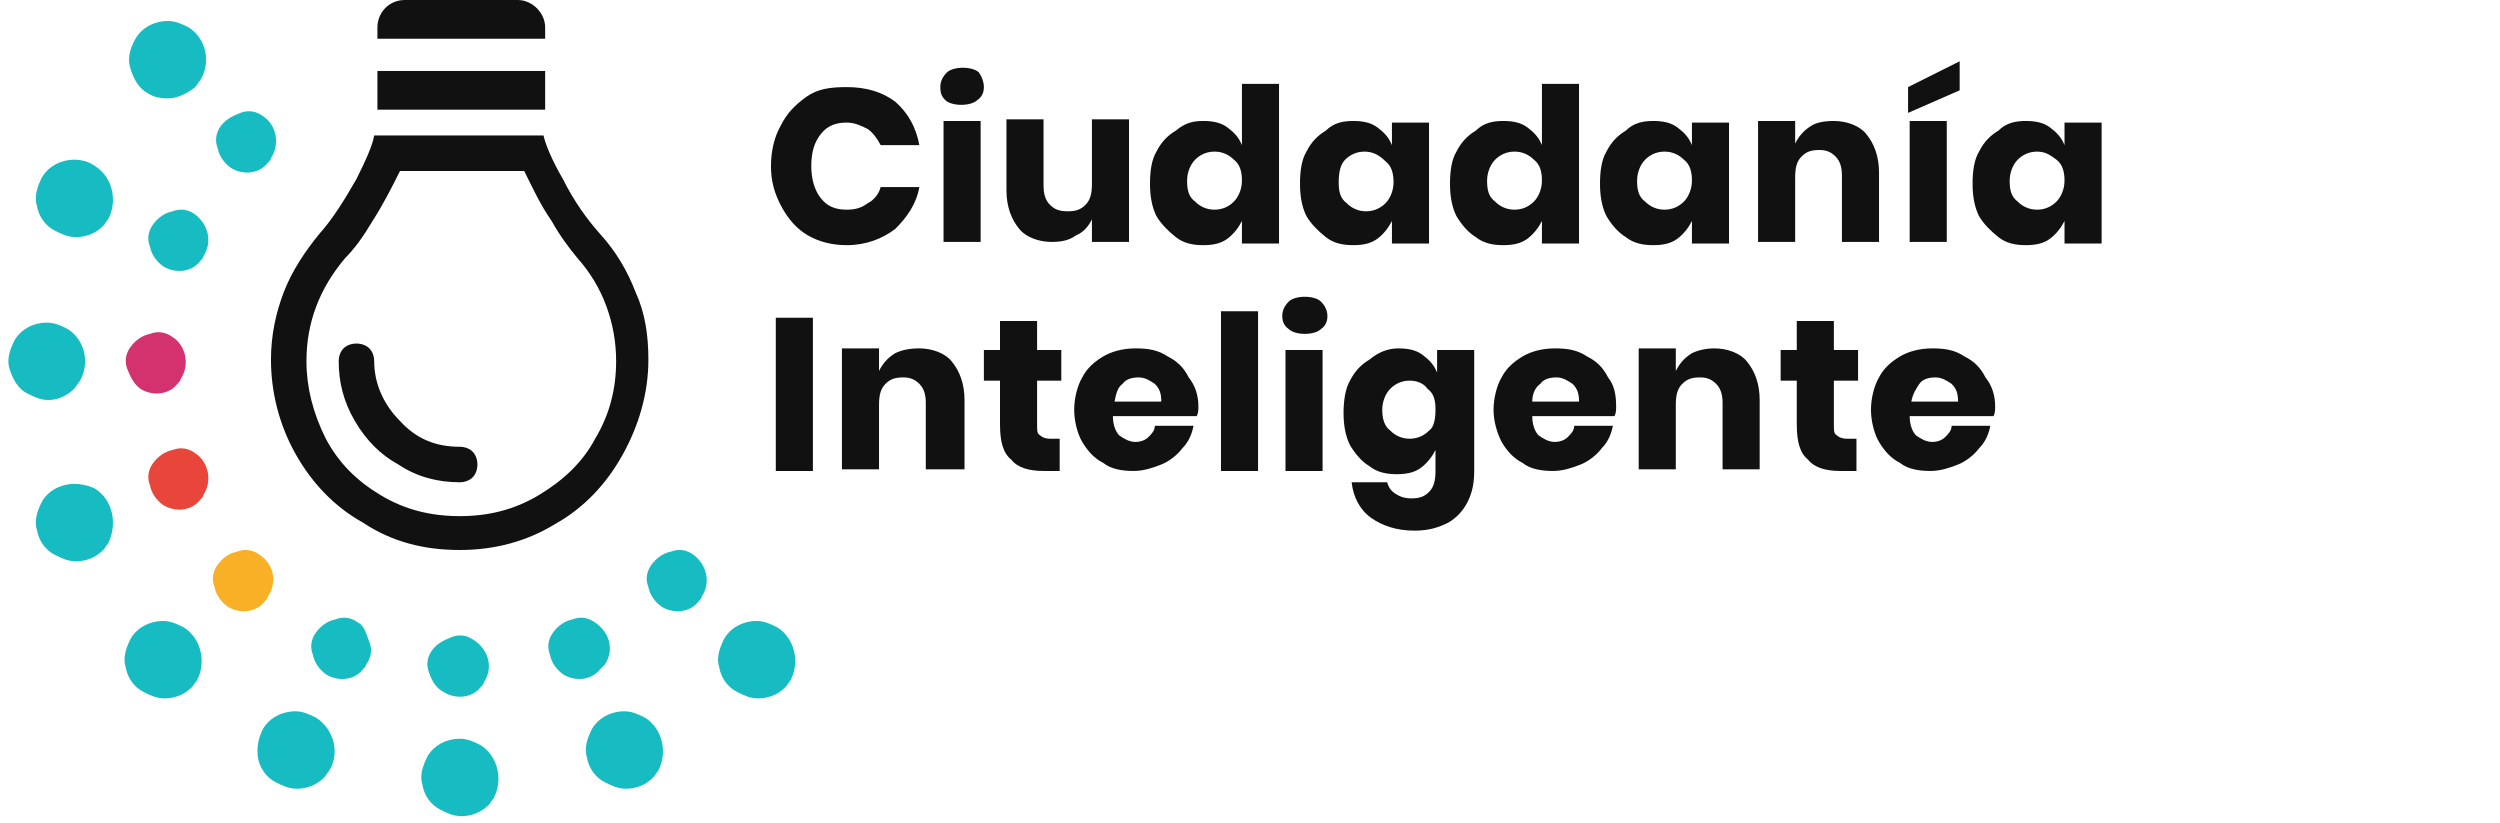
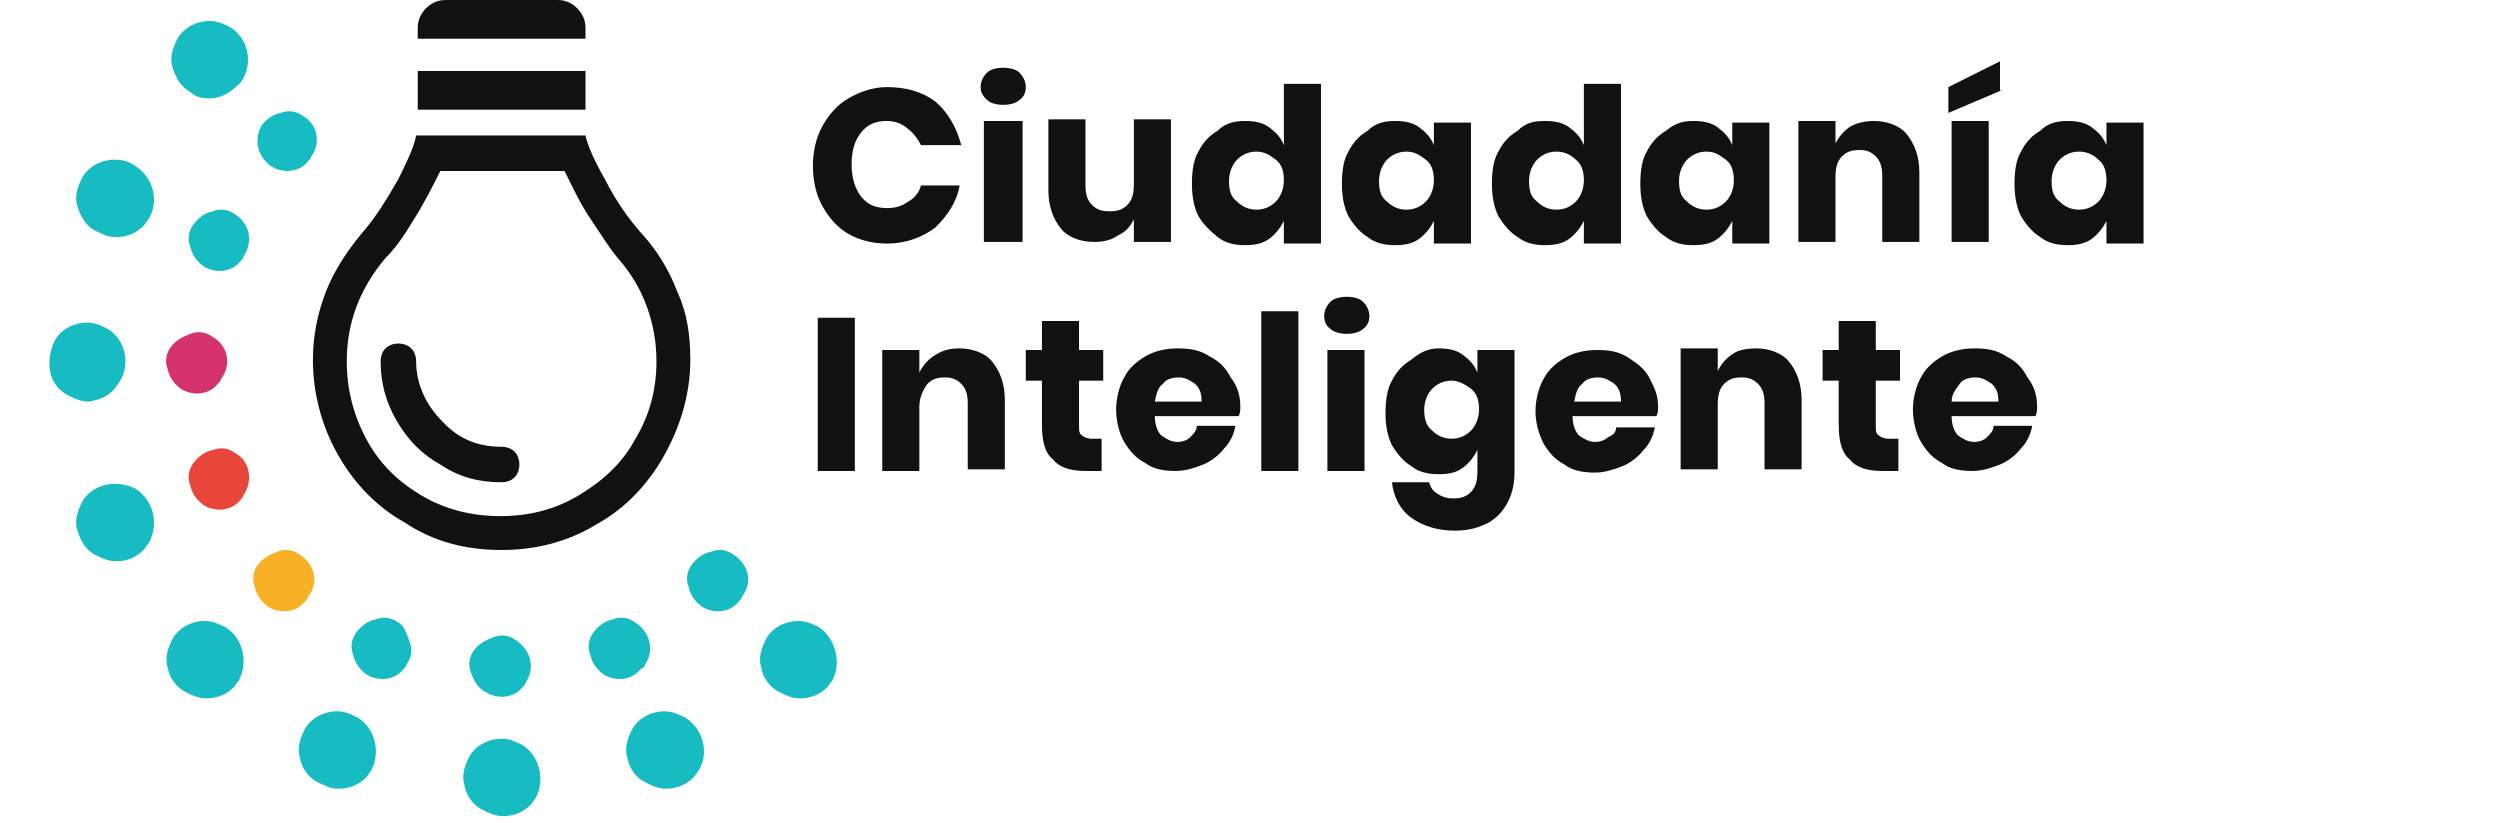
<svg xmlns="http://www.w3.org/2000/svg" version="1.1" id="Capa_1" x="0px" y="0px" viewBox="0 0 155 51" style="enable-background:new 0 0 155 51;" xml:space="preserve">
  <style type="text/css">
	.st0{fill:#111111;}
	.st1{fill:#17BBC2;}
	.st2{fill:#D3326F;}
	.st3{fill:#E8453B;}
	.st4{fill:#F8B126;}
</style>
  <g id="logo-fci">
    <g id="logo-ci" transform="translate(52, 35)">
-       <path id="Ciudadanía-Inteligen" class="st0" d="M0.5-29.6c1.2,0,2.2,0.3,3,0.9C4.3-28,4.8-27.1,5-26H2.6c-0.2-0.4-0.5-0.8-0.8-1    c-0.4-0.2-0.8-0.4-1.3-0.4c-0.7,0-1.2,0.2-1.6,0.7s-0.6,1.1-0.6,2c0,0.8,0.2,1.5,0.6,2s0.9,0.7,1.6,0.7c0.5,0,0.9-0.1,1.3-0.4    c0.4-0.2,0.7-0.6,0.8-1H5c-0.2,1.1-0.8,1.9-1.5,2.6c-0.8,0.6-1.8,1-3,1c-0.9,0-1.7-0.2-2.4-0.6c-0.7-0.4-1.2-1-1.6-1.7    C-4-23-4.2-23.8-4.2-24.7c0-0.9,0.2-1.8,0.6-2.5C-3.2-28-2.7-28.5-2-29S-0.5-29.6,0.5-29.6z M6.3-29.6c0-0.3,0.1-0.6,0.4-0.9    c0.2-0.2,0.6-0.3,1-0.3c0.4,0,0.8,0.1,1,0.3C8.9-30.2,9-29.9,9-29.6c0,0.3-0.1,0.6-0.4,0.8c-0.2,0.2-0.6,0.3-1,0.3    c-0.4,0-0.8-0.1-1-0.3C6.4-29,6.3-29.2,6.3-29.6z M8.8-27.5v7.5H6.5v-7.5H8.8z M18-27.5v7.5h-2.3v-1.4c-0.2,0.4-0.5,0.8-1,1    c-0.4,0.3-0.9,0.4-1.5,0.4c-0.8,0-1.6-0.3-2-0.8c-0.5-0.6-0.8-1.4-0.8-2.4v-4.4h2.3v4.1c0,0.5,0.1,0.9,0.4,1.2    c0.3,0.3,0.6,0.4,1.1,0.4c0.5,0,0.8-0.1,1.1-0.4c0.3-0.3,0.4-0.7,0.4-1.3v-4H18z M22.6-27.5c0.6,0,1.1,0.1,1.5,0.4    c0.4,0.3,0.7,0.6,0.9,1.1v-3.8h2.3v9.9H25v-1.4c-0.2,0.4-0.5,0.8-0.9,1.1c-0.4,0.3-0.9,0.4-1.5,0.4c-0.6,0-1.2-0.1-1.7-0.5    s-0.9-0.8-1.2-1.3c-0.3-0.6-0.4-1.3-0.4-2c0-0.8,0.1-1.5,0.4-2c0.3-0.6,0.7-1,1.2-1.3C21.5-27.4,22-27.5,22.6-27.5z M23.3-25.6    c-0.5,0-0.9,0.2-1.2,0.5c-0.3,0.3-0.5,0.8-0.5,1.3c0,0.6,0.1,1,0.5,1.3c0.3,0.3,0.7,0.5,1.2,0.5s0.9-0.2,1.2-0.5    c0.3-0.3,0.5-0.8,0.5-1.3s-0.1-1-0.5-1.3C24.2-25.4,23.8-25.6,23.3-25.6z M31.9-27.5c0.6,0,1.1,0.1,1.5,0.4    c0.4,0.3,0.7,0.6,0.9,1.1v-1.4h2.3v7.5h-2.3v-1.4c-0.2,0.4-0.5,0.8-0.9,1.1c-0.4,0.3-0.9,0.4-1.5,0.4c-0.6,0-1.2-0.1-1.7-0.5    s-0.9-0.8-1.2-1.3c-0.3-0.6-0.4-1.3-0.4-2c0-0.8,0.1-1.5,0.4-2c0.3-0.6,0.7-1,1.2-1.3C30.7-27.4,31.3-27.5,31.9-27.5z M32.6-25.6    c-0.5,0-0.9,0.2-1.2,0.5S31-24.3,31-23.7c0,0.6,0.1,1,0.5,1.3c0.3,0.3,0.7,0.5,1.2,0.5c0.5,0,0.9-0.2,1.2-0.5    c0.3-0.3,0.5-0.8,0.5-1.3s-0.1-1-0.5-1.3C33.5-25.4,33.1-25.6,32.6-25.6z M41.2-27.5c0.6,0,1.1,0.1,1.5,0.4    c0.4,0.3,0.7,0.6,0.9,1.1v-3.8h2.3v9.9h-2.3v-1.4c-0.2,0.4-0.5,0.8-0.9,1.1s-0.9,0.4-1.5,0.4c-0.6,0-1.2-0.1-1.7-0.5    c-0.5-0.3-0.9-0.8-1.2-1.3c-0.3-0.6-0.4-1.3-0.4-2c0-0.8,0.1-1.5,0.4-2c0.3-0.6,0.7-1,1.2-1.3C40-27.4,40.6-27.5,41.2-27.5z     M41.9-25.6c-0.5,0-0.9,0.2-1.2,0.5s-0.5,0.8-0.5,1.3c0,0.6,0.1,1,0.5,1.3c0.3,0.3,0.7,0.5,1.2,0.5c0.5,0,0.9-0.2,1.2-0.5    c0.3-0.3,0.5-0.8,0.5-1.3s-0.1-1-0.5-1.3C42.8-25.4,42.4-25.6,41.9-25.6z M50.5-27.5c0.6,0,1.1,0.1,1.5,0.4    c0.4,0.3,0.7,0.6,0.9,1.1v-1.4h2.3v7.5h-2.3v-1.4c-0.2,0.4-0.5,0.8-0.9,1.1c-0.4,0.3-0.9,0.4-1.5,0.4c-0.6,0-1.2-0.1-1.7-0.5    c-0.5-0.3-0.9-0.8-1.2-1.3c-0.3-0.6-0.4-1.3-0.4-2c0-0.8,0.1-1.5,0.4-2c0.3-0.6,0.7-1,1.2-1.3C49.3-27.4,49.9-27.5,50.5-27.5z     M51.2-25.6c-0.5,0-0.9,0.2-1.2,0.5s-0.5,0.8-0.5,1.3c0,0.6,0.1,1,0.5,1.3c0.3,0.3,0.7,0.5,1.2,0.5s0.9-0.2,1.2-0.5    c0.3-0.3,0.5-0.8,0.5-1.3s-0.1-1-0.5-1.3C52.1-25.4,51.7-25.6,51.2-25.6z M61.7-27.5c0.8,0,1.6,0.3,2,0.8c0.5,0.6,0.8,1.4,0.8,2.4    v4.3h-2.3v-4.1c0-0.5-0.1-0.9-0.4-1.2c-0.3-0.3-0.6-0.4-1-0.4c-0.5,0-0.8,0.1-1.1,0.4c-0.3,0.3-0.4,0.7-0.4,1.3v4h-2.3v-7.5h2.3    v1.4c0.2-0.4,0.5-0.8,1-1.1C60.6-27.4,61.1-27.5,61.7-27.5z M68.7-27.5v7.5h-2.3v-7.5H68.7z M69.5-29.4L66.3-28v-1.6l3.2-1.6    V-29.4z M73.6-27.5c0.6,0,1.1,0.1,1.5,0.4c0.4,0.3,0.7,0.6,0.9,1.1v-1.4h2.3v7.5H76v-1.4c-0.2,0.4-0.5,0.8-0.9,1.1    c-0.4,0.3-0.9,0.4-1.5,0.4c-0.6,0-1.2-0.1-1.7-0.5s-0.9-0.8-1.2-1.3c-0.3-0.6-0.4-1.3-0.4-2c0-0.8,0.1-1.5,0.4-2    c0.3-0.6,0.7-1,1.2-1.3C72.4-27.4,73-27.5,73.6-27.5z M74.3-25.6c-0.5,0-0.9,0.2-1.2,0.5c-0.3,0.3-0.5,0.8-0.5,1.3    c0,0.6,0.1,1,0.5,1.3c0.3,0.3,0.7,0.5,1.2,0.5s0.9-0.2,1.2-0.5s0.5-0.8,0.5-1.3s-0.1-1-0.5-1.3S74.8-25.6,74.3-25.6z M-1.6-15.3    v9.5h-2.3v-9.5C-3.9-15.3-1.6-15.3-1.6-15.3z M5-13.4c0.8,0,1.6,0.3,2,0.8c0.5,0.6,0.8,1.4,0.8,2.4v4.3H5.4v-4.1    c0-0.5-0.1-0.9-0.4-1.2c-0.3-0.3-0.6-0.4-1-0.4c-0.5,0-0.8,0.1-1.1,0.4c-0.3,0.3-0.4,0.7-0.4,1.3v4H0.2v-7.5h2.3v1.4    c0.2-0.4,0.5-0.8,1-1.1C3.9-13.3,4.4-13.4,5-13.4z M13.7-7.8v2h-1c-0.9,0-1.6-0.2-2-0.7c-0.5-0.4-0.7-1.1-0.7-2.2v-2.7h-1v-1.9h1    v-1.8h2.3v1.8h1.5v1.9h-1.5v2.8c0,0.3,0,0.5,0.2,0.6c0.1,0.1,0.3,0.2,0.6,0.2L13.7-7.8L13.7-7.8z M22.3-9.8c0,0.2,0,0.4-0.1,0.6    H17c0,0.6,0.2,1,0.4,1.2c0.3,0.2,0.6,0.4,1,0.4c0.3,0,0.6-0.1,0.8-0.3c0.2-0.2,0.4-0.4,0.4-0.7h2.4c-0.1,0.5-0.3,1-0.7,1.4    c-0.3,0.4-0.8,0.8-1.3,1c-0.5,0.2-1.1,0.4-1.7,0.4c-0.7,0-1.4-0.1-1.9-0.5c-0.6-0.3-1-0.8-1.3-1.3s-0.5-1.3-0.5-2s0.2-1.5,0.5-2    c0.3-0.6,0.8-1,1.3-1.3s1.2-0.5,2-0.5c0.8,0,1.4,0.1,2,0.5c0.6,0.3,1,0.7,1.3,1.3C22.1-11.1,22.3-10.5,22.3-9.8z M20-10.1    c0-0.5-0.1-0.8-0.4-1.1c-0.3-0.2-0.6-0.4-1-0.4c-0.4,0-0.8,0.1-1,0.4c-0.3,0.2-0.4,0.6-0.5,1.1L20-10.1L20-10.1z M26-15.7v9.9    h-2.3v-9.9H26z M27.5-15.4c0-0.3,0.1-0.6,0.4-0.9c0.2-0.2,0.6-0.3,1-0.3c0.4,0,0.8,0.1,1,0.3c0.2,0.2,0.4,0.5,0.4,0.9    c0,0.3-0.1,0.6-0.4,0.8c-0.2,0.2-0.6,0.3-1,0.3c-0.4,0-0.8-0.1-1-0.3C27.6-14.8,27.5-15.1,27.5-15.4z M30-13.3v7.5h-2.3v-7.5H30z     M34.7-13.4c0.6,0,1.1,0.1,1.5,0.4c0.4,0.3,0.7,0.6,0.9,1.1v-1.4h2.3v7.5c0,0.7-0.1,1.3-0.4,1.9c-0.3,0.6-0.7,1-1.2,1.3    c-0.6,0.3-1.2,0.5-2.1,0.5c-1.1,0-2-0.3-2.7-0.8c-0.7-0.5-1.1-1.3-1.2-2.2H34c0.1,0.3,0.2,0.5,0.5,0.7c0.3,0.2,0.6,0.3,1,0.3    c0.5,0,0.8-0.1,1.1-0.4C36.9-4.8,37-5.2,37-5.8v-1.3c-0.2,0.4-0.5,0.8-0.9,1.1c-0.4,0.3-0.9,0.4-1.5,0.4c-0.6,0-1.2-0.1-1.7-0.5    c-0.5-0.3-0.9-0.8-1.2-1.3c-0.3-0.6-0.4-1.3-0.4-2s0.1-1.5,0.4-2c0.3-0.6,0.7-1,1.2-1.3C33.5-13.2,34.1-13.4,34.7-13.4z     M35.4-11.4c-0.5,0-0.9,0.2-1.2,0.5c-0.3,0.3-0.5,0.8-0.5,1.3s0.1,1,0.5,1.3c0.3,0.3,0.7,0.5,1.2,0.5c0.5,0,0.9-0.2,1.2-0.5    C36.9-8.5,37-9,37-9.6s-0.1-1-0.5-1.3C36.3-11.2,35.9-11.4,35.4-11.4z M48.2-9.8c0,0.2,0,0.4-0.1,0.6H43c0,0.6,0.2,1,0.4,1.2    c0.3,0.2,0.6,0.4,1,0.4c0.3,0,0.6-0.1,0.8-0.3c0.2-0.2,0.4-0.4,0.4-0.7h2.4c-0.1,0.5-0.3,1-0.7,1.4c-0.3,0.4-0.8,0.8-1.3,1    c-0.5,0.2-1.1,0.4-1.7,0.4c-0.7,0-1.4-0.1-1.9-0.5c-0.6-0.3-1-0.8-1.3-1.3c-0.3-0.6-0.5-1.3-0.5-2s0.2-1.5,0.5-2    c0.3-0.6,0.8-1,1.3-1.3s1.2-0.5,2-0.5c0.8,0,1.4,0.1,2,0.5c0.6,0.3,1,0.7,1.3,1.3C48.1-11.1,48.2-10.5,48.2-9.8z M45.9-10.1    c0-0.5-0.1-0.8-0.4-1.1c-0.3-0.2-0.6-0.4-1-0.4s-0.8,0.1-1,0.4C43.2-11,43-10.6,43-10.1L45.9-10.1L45.9-10.1z M54.3-13.4    c0.8,0,1.6,0.3,2,0.8c0.5,0.6,0.8,1.4,0.8,2.4v4.3h-2.3v-4.1c0-0.5-0.1-0.9-0.4-1.2c-0.3-0.3-0.6-0.4-1-0.4    c-0.5,0-0.8,0.1-1.1,0.4c-0.3,0.3-0.4,0.7-0.4,1.3v4h-2.3v-7.5h2.3v1.4c0.2-0.4,0.5-0.8,1-1.1C53.3-13.3,53.8-13.4,54.3-13.4z     M63.1-7.8v2h-1c-0.9,0-1.6-0.2-2-0.7c-0.5-0.4-0.7-1.1-0.7-2.2v-2.7h-1v-1.9h1v-1.8h2.3v1.8h1.5v1.9h-1.5v2.8    c0,0.3,0,0.5,0.2,0.6c0.1,0.1,0.3,0.2,0.6,0.2L63.1-7.8L63.1-7.8z M71.7-9.8c0,0.2,0,0.4-0.1,0.6h-5.2c0,0.6,0.2,1,0.4,1.2    c0.3,0.2,0.6,0.4,1,0.4c0.3,0,0.6-0.1,0.8-0.3s0.4-0.4,0.4-0.7h2.4c-0.1,0.5-0.3,1-0.7,1.4c-0.3,0.4-0.8,0.8-1.3,1    c-0.5,0.2-1.1,0.4-1.7,0.4c-0.7,0-1.4-0.1-1.9-0.5c-0.6-0.3-1-0.8-1.3-1.3s-0.5-1.3-0.5-2s0.2-1.5,0.5-2c0.3-0.6,0.8-1,1.3-1.3    s1.2-0.5,2-0.5c0.8,0,1.4,0.1,2,0.5c0.6,0.3,1,0.7,1.3,1.3C71.5-11.1,71.7-10.5,71.7-9.8z M69.4-10.1c0-0.5-0.1-0.8-0.4-1.1    c-0.3-0.2-0.6-0.4-1-0.4c-0.4,0-0.8,0.1-1,0.4s-0.4,0.6-0.5,1.1L69.4-10.1L69.4-10.1z" />
+       <path id="Ciudadanía-Inteligen" class="st0" d="M3-29.6c1.2,0,2.2,0.3,3,0.9C6.8-28,7.3-27.1,7.6-26H5.1c-0.2-0.4-0.5-0.8-0.8-1    C4-27.3,3.5-27.5,3-27.5c-0.7,0-1.2,0.2-1.6,0.7s-0.6,1.1-0.6,2c0,0.8,0.2,1.5,0.6,2s0.9,0.7,1.6,0.7c0.5,0,0.9-0.1,1.3-0.4    c0.4-0.2,0.7-0.6,0.8-1h2.4c-0.2,1.1-0.8,1.9-1.5,2.6c-0.8,0.6-1.8,1-3,1c-0.9,0-1.7-0.2-2.4-0.6c-0.7-0.4-1.2-1-1.6-1.7    c-0.4-0.7-0.6-1.6-0.6-2.5c0-0.9,0.2-1.8,0.6-2.5c0.4-0.7,0.9-1.3,1.6-1.7S2.1-29.6,3-29.6z M8.8-29.6c0-0.3,0.1-0.6,0.4-0.9    c0.2-0.2,0.6-0.3,1-0.3s0.8,0.1,1,0.3c0.2,0.2,0.4,0.5,0.4,0.9c0,0.3-0.1,0.6-0.4,0.8c-0.2,0.2-0.6,0.3-1,0.3s-0.8-0.1-1-0.3    C9-29,8.8-29.2,8.8-29.6z M11.4-27.5v7.5H9v-7.5H11.4z M20.6-27.5v7.5h-2.3v-1.4c-0.2,0.4-0.5,0.8-1,1c-0.4,0.3-0.9,0.4-1.5,0.4    c-0.8,0-1.6-0.3-2-0.8c-0.5-0.6-0.8-1.4-0.8-2.4v-4.4h2.3v4.1c0,0.5,0.1,0.9,0.4,1.2c0.3,0.3,0.6,0.4,1.1,0.4    c0.5,0,0.8-0.1,1.1-0.4c0.3-0.3,0.4-0.7,0.4-1.3v-4H20.6z M25.2-27.5c0.6,0,1.1,0.1,1.5,0.4c0.4,0.3,0.7,0.6,0.9,1.1v-3.8h2.3v9.9    h-2.3v-1.4c-0.2,0.4-0.5,0.8-0.9,1.1c-0.4,0.3-0.9,0.4-1.5,0.4c-0.6,0-1.2-0.1-1.7-0.5s-0.9-0.8-1.2-1.3c-0.3-0.6-0.4-1.3-0.4-2    c0-0.8,0.1-1.5,0.4-2c0.3-0.6,0.7-1,1.2-1.3C24-27.4,24.6-27.5,25.2-27.5z M25.9-25.6c-0.5,0-0.9,0.2-1.2,0.5    c-0.3,0.3-0.5,0.8-0.5,1.3c0,0.6,0.1,1,0.5,1.3c0.3,0.3,0.7,0.5,1.2,0.5s0.9-0.2,1.2-0.5s0.5-0.8,0.5-1.3s-0.1-1-0.5-1.3    S26.4-25.6,25.9-25.6z M34.5-27.5c0.6,0,1.1,0.1,1.5,0.4c0.4,0.3,0.7,0.6,0.9,1.1v-1.4h2.3v7.5h-2.3v-1.4    c-0.2,0.4-0.5,0.8-0.9,1.1c-0.4,0.3-0.9,0.4-1.5,0.4c-0.6,0-1.2-0.1-1.7-0.5c-0.5-0.3-0.9-0.8-1.2-1.3c-0.3-0.6-0.4-1.3-0.4-2    c0-0.8,0.1-1.5,0.4-2c0.3-0.6,0.7-1,1.2-1.3C33.3-27.4,33.9-27.5,34.5-27.5z M35.2-25.6c-0.5,0-0.9,0.2-1.2,0.5    c-0.3,0.3-0.5,0.8-0.5,1.3c0,0.6,0.1,1,0.5,1.3c0.3,0.3,0.7,0.5,1.2,0.5c0.5,0,0.9-0.2,1.2-0.5c0.3-0.3,0.5-0.8,0.5-1.3    s-0.1-1-0.5-1.3S35.7-25.6,35.2-25.6z M43.8-27.5c0.6,0,1.1,0.1,1.5,0.4c0.4,0.3,0.7,0.6,0.9,1.1v-3.8h2.3v9.9h-2.3v-1.4    c-0.2,0.4-0.5,0.8-0.9,1.1s-0.9,0.4-1.5,0.4c-0.6,0-1.2-0.1-1.7-0.5c-0.5-0.3-0.9-0.8-1.2-1.3c-0.3-0.6-0.4-1.3-0.4-2    c0-0.8,0.1-1.5,0.4-2c0.3-0.6,0.7-1,1.2-1.3C42.6-27.4,43.1-27.5,43.8-27.5z M44.5-25.6c-0.5,0-0.9,0.2-1.2,0.5    c-0.3,0.3-0.5,0.8-0.5,1.3c0,0.6,0.1,1,0.5,1.3c0.3,0.3,0.7,0.5,1.2,0.5c0.5,0,0.9-0.2,1.2-0.5c0.3-0.3,0.5-0.8,0.5-1.3    s-0.1-1-0.5-1.3C45.4-25.4,45-25.6,44.5-25.6z M53-27.5c0.6,0,1.1,0.1,1.5,0.4c0.4,0.3,0.7,0.6,0.9,1.1v-1.4h2.3v7.5h-2.3v-1.4    c-0.2,0.4-0.5,0.8-0.9,1.1c-0.4,0.3-0.9,0.4-1.5,0.4c-0.6,0-1.2-0.1-1.7-0.5c-0.5-0.3-0.9-0.8-1.2-1.3c-0.3-0.6-0.4-1.3-0.4-2    c0-0.8,0.1-1.5,0.4-2c0.3-0.6,0.7-1,1.2-1.3C51.9-27.4,52.4-27.5,53-27.5z M53.8-25.6c-0.5,0-0.9,0.2-1.2,0.5s-0.5,0.8-0.5,1.3    c0,0.6,0.1,1,0.5,1.3c0.3,0.3,0.7,0.5,1.2,0.5c0.5,0,0.9-0.2,1.2-0.5c0.3-0.3,0.5-0.8,0.5-1.3s-0.1-1-0.5-1.3    C54.6-25.4,54.3-25.6,53.8-25.6z M64.2-27.5c0.8,0,1.6,0.3,2,0.8c0.5,0.6,0.8,1.4,0.8,2.4v4.3h-2.3v-4.1c0-0.5-0.1-0.9-0.4-1.2    c-0.3-0.3-0.6-0.4-1-0.4c-0.5,0-0.8,0.1-1.1,0.4c-0.3,0.3-0.4,0.7-0.4,1.3v4h-2.3v-7.5h2.3v1.4c0.2-0.4,0.5-0.8,1-1.1    C63.2-27.4,63.7-27.5,64.2-27.5z M71.3-27.5v7.5H69v-7.5H71.3z M72.1-29.4L68.8-28v-1.6l3.2-1.6V-29.4z M76.2-27.5    c0.6,0,1.1,0.1,1.5,0.4c0.4,0.3,0.7,0.6,0.9,1.1v-1.4h2.3v7.5h-2.3v-1.4c-0.2,0.4-0.5,0.8-0.9,1.1c-0.4,0.3-0.9,0.4-1.5,0.4    c-0.6,0-1.2-0.1-1.7-0.5c-0.5-0.3-0.9-0.8-1.2-1.3c-0.3-0.6-0.4-1.3-0.4-2c0-0.8,0.1-1.5,0.4-2c0.3-0.6,0.7-1,1.2-1.3    C75-27.4,75.6-27.5,76.2-27.5z M76.9-25.6c-0.5,0-0.9,0.2-1.2,0.5c-0.3,0.3-0.5,0.8-0.5,1.3c0,0.6,0.1,1,0.5,1.3    c0.3,0.3,0.7,0.5,1.2,0.5s0.9-0.2,1.2-0.5c0.3-0.3,0.5-0.8,0.5-1.3s-0.1-1-0.5-1.3C77.8-25.4,77.4-25.6,76.9-25.6z M1-15.3v9.5    h-2.3v-9.5C-1.3-15.3,1-15.3,1-15.3z M7.5-13.4c0.8,0,1.6,0.3,2,0.8c0.5,0.6,0.8,1.4,0.8,2.4v4.3H8v-4.1c0-0.5-0.1-0.9-0.4-1.2    c-0.3-0.3-0.6-0.4-1-0.4c-0.5,0-0.8,0.1-1.1,0.4C5.2-10.8,5-10.3,5-9.8v4H2.7v-7.5H5v1.4c0.2-0.4,0.5-0.8,1-1.1    C6.5-13.3,6.9-13.4,7.5-13.4z M16.3-7.8v2h-1c-0.9,0-1.6-0.2-2-0.7c-0.5-0.4-0.7-1.1-0.7-2.2v-2.7h-1v-1.9h1v-1.8h2.3v1.8h1.5v1.9    h-1.5v2.8c0,0.3,0,0.5,0.2,0.6c0.1,0.1,0.3,0.2,0.6,0.2L16.3-7.8L16.3-7.8z M24.9-9.8c0,0.2,0,0.4-0.1,0.6h-5.2    c0,0.6,0.2,1,0.4,1.2c0.3,0.2,0.6,0.4,1,0.4c0.3,0,0.6-0.1,0.8-0.3c0.2-0.2,0.4-0.4,0.4-0.7h2.4c-0.1,0.5-0.3,1-0.7,1.4    c-0.3,0.4-0.8,0.8-1.3,1c-0.5,0.2-1.1,0.4-1.7,0.4c-0.7,0-1.4-0.1-1.9-0.5c-0.6-0.3-1-0.8-1.3-1.3s-0.5-1.3-0.5-2s0.2-1.5,0.5-2    c0.3-0.6,0.8-1,1.3-1.3s1.2-0.5,2-0.5c0.8,0,1.4,0.1,2,0.5c0.6,0.3,1,0.7,1.3,1.3C24.7-11.1,24.9-10.5,24.9-9.8z M22.5-10.1    c0-0.5-0.1-0.8-0.4-1.1c-0.3-0.2-0.6-0.4-1-0.4c-0.4,0-0.8,0.1-1,0.4c-0.3,0.2-0.4,0.6-0.5,1.1L22.5-10.1L22.5-10.1z M28.5-15.7    v9.9h-2.3v-9.9H28.5z M30.1-15.4c0-0.3,0.1-0.6,0.4-0.9c0.2-0.2,0.6-0.3,1-0.3c0.4,0,0.8,0.1,1,0.3c0.2,0.2,0.4,0.5,0.4,0.9    c0,0.3-0.1,0.6-0.4,0.8c-0.2,0.2-0.6,0.3-1,0.3c-0.4,0-0.8-0.1-1-0.3C30.2-14.8,30.1-15.1,30.1-15.4z M32.6-13.3v7.5h-2.3v-7.5    H32.6z M37.2-13.4c0.6,0,1.1,0.1,1.5,0.4c0.4,0.3,0.7,0.6,0.9,1.1v-1.4h2.3v7.5c0,0.7-0.1,1.3-0.4,1.9c-0.3,0.6-0.7,1-1.2,1.3    c-0.6,0.3-1.2,0.5-2.1,0.5c-1.1,0-2-0.3-2.7-0.8c-0.7-0.5-1.1-1.3-1.2-2.2h2.3c0.1,0.3,0.2,0.5,0.5,0.7c0.3,0.2,0.6,0.3,1,0.3    c0.5,0,0.8-0.1,1.1-0.4c0.3-0.3,0.4-0.7,0.4-1.3v-1.3c-0.2,0.4-0.5,0.8-0.9,1.1c-0.4,0.3-0.9,0.4-1.5,0.4c-0.6,0-1.2-0.1-1.7-0.5    c-0.5-0.3-0.9-0.8-1.2-1.3c-0.3-0.6-0.4-1.3-0.4-2s0.1-1.5,0.4-2c0.3-0.6,0.7-1,1.2-1.3C36.1-13.2,36.6-13.4,37.2-13.4z M38-11.4    c-0.5,0-0.9,0.2-1.2,0.5c-0.3,0.3-0.5,0.8-0.5,1.3s0.1,1,0.5,1.3c0.3,0.3,0.7,0.5,1.2,0.5c0.5,0,0.9-0.2,1.2-0.5    c0.3-0.3,0.5-0.8,0.5-1.3s-0.1-1-0.5-1.3C38.8-11.2,38.4-11.4,38-11.4z M50.8-9.8c0,0.2,0,0.4-0.1,0.6h-5.2c0,0.6,0.2,1,0.4,1.2    c0.3,0.2,0.6,0.4,1,0.4c0.3,0,0.6-0.1,0.8-0.3C48-8,48.2-8.2,48.2-8.5h2.4c-0.1,0.5-0.3,1-0.7,1.4c-0.3,0.4-0.8,0.8-1.3,1    c-0.5,0.2-1.1,0.4-1.7,0.4c-0.7,0-1.4-0.1-1.9-0.5c-0.6-0.3-1-0.8-1.3-1.3c-0.3-0.6-0.5-1.3-0.5-2s0.2-1.5,0.5-2    c0.3-0.6,0.8-1,1.3-1.3s1.2-0.5,2-0.5c0.8,0,1.4,0.1,2,0.5s1,0.7,1.3,1.3S50.8-10.5,50.8-9.8z M48.5-10.1c0-0.5-0.1-0.8-0.4-1.1    c-0.3-0.2-0.6-0.4-1-0.4c-0.4,0-0.8,0.1-1,0.4c-0.3,0.2-0.4,0.6-0.5,1.1L48.5-10.1L48.5-10.1z M56.9-13.4c0.8,0,1.6,0.3,2,0.8    c0.5,0.6,0.8,1.4,0.8,2.4v4.3h-2.3v-4.1c0-0.5-0.1-0.9-0.4-1.2c-0.3-0.3-0.6-0.4-1-0.4c-0.5,0-0.8,0.1-1.1,0.4    c-0.3,0.3-0.4,0.7-0.4,1.3v4h-2.3v-7.5h2.3v1.4c0.2-0.4,0.5-0.8,1-1.1C55.8-13.3,56.3-13.4,56.9-13.4z M65.7-7.8v2h-1    c-0.9,0-1.6-0.2-2-0.7c-0.5-0.4-0.7-1.1-0.7-2.2v-2.7h-1v-1.9h1v-1.8h2.3v1.8h1.5v1.9h-1.5v2.8c0,0.3,0,0.5,0.2,0.6    c0.1,0.1,0.3,0.2,0.6,0.2L65.7-7.8L65.7-7.8z M74.3-9.8c0,0.2,0,0.4-0.1,0.6H69c0,0.6,0.2,1,0.4,1.2c0.3,0.2,0.6,0.4,1,0.4    c0.3,0,0.6-0.1,0.8-0.3s0.4-0.4,0.4-0.7h2.4c-0.1,0.5-0.3,1-0.7,1.4c-0.3,0.4-0.8,0.8-1.3,1c-0.5,0.2-1.1,0.4-1.7,0.4    c-0.7,0-1.4-0.1-1.9-0.5c-0.6-0.3-1-0.8-1.3-1.3s-0.5-1.3-0.5-2s0.2-1.5,0.5-2c0.3-0.6,0.8-1,1.3-1.3s1.2-0.5,2-0.5    c0.8,0,1.4,0.1,2,0.5c0.6,0.3,1,0.7,1.3,1.3C74.1-11.1,74.3-10.5,74.3-9.8z M71.9-10.1c0-0.5-0.1-0.8-0.4-1.1    c-0.3-0.2-0.6-0.4-1-0.4c-0.4,0-0.8,0.1-1,0.4S69-10.6,69-10.1L71.9-10.1L71.9-10.1z" />
    </g>
  </g>
  <g>
-     <path class="st1" d="M12.1,5.4c0.1-0.1,0.2-0.3,0.3-0.4c0.7-1.1,0.4-2.6-0.7-3.3c-0.4-0.2-0.8-0.4-1.3-0.4l0,0   c-0.8,0-1.6,0.4-2,1.1C8,3.1,7.9,3.7,8.1,4.3s0.5,1.2,1.1,1.5C9.5,6,9.9,6.1,10.4,6.1C11,6.1,11.6,5.8,12.1,5.4z" />
-     <path class="st1" d="M5.9,10.3C5.5,10,5,9.9,4.6,9.9c-0.8,0-1.6,0.4-2,1.1c-0.3,0.6-0.5,1.2-0.3,1.8c0.1,0.6,0.5,1.2,1.1,1.5   c0.4,0.2,0.8,0.4,1.3,0.4c0.6,0,1.2-0.2,1.7-0.7c0.1-0.1,0.2-0.3,0.3-0.4C7.3,12.5,7,11,5.9,10.3z" />
-     <path class="st1" d="M16.3,7.2c-0.4-0.3-0.9-0.4-1.4-0.2s-0.9,0.4-1.2,0.8c-0.3,0.4-0.4,0.9-0.2,1.4c0.1,0.5,0.4,0.9,0.8,1.2   c0.3,0.2,0.7,0.3,1,0.3c0.5,0,1-0.2,1.3-0.6c0.1-0.1,0.2-0.2,0.2-0.3C17.4,8.9,17.1,7.7,16.3,7.2z" />
-     <path class="st1" d="M12.1,13.3c-0.4-0.3-0.9-0.4-1.4-0.2c-0.5,0.1-0.9,0.4-1.2,0.8c-0.3,0.4-0.4,0.9-0.2,1.4   c0.1,0.5,0.4,0.9,0.8,1.2c0.3,0.2,0.7,0.3,1,0.3c0.5,0,1-0.2,1.3-0.6c0.1-0.1,0.2-0.2,0.2-0.3C13.2,15,12.9,13.9,12.1,13.3z" />
-     <path class="st2" d="M10.7,20.9c-0.4-0.3-0.9-0.4-1.4-0.2c-0.5,0.1-0.9,0.4-1.2,0.8c-0.3,0.4-0.4,0.9-0.2,1.4s0.4,0.9,0.8,1.2   c0.3,0.2,0.7,0.3,1,0.3c0.5,0,1-0.2,1.3-0.6c0.1-0.1,0.2-0.2,0.2-0.3C11.8,22.6,11.5,21.4,10.7,20.9z" />
-     <path class="st3" d="M12.1,28.1c-0.4-0.3-0.9-0.4-1.4-0.2c-0.5,0.1-0.9,0.4-1.2,0.8c-0.3,0.4-0.4,0.9-0.2,1.4   c0.1,0.5,0.4,0.9,0.8,1.2c0.3,0.2,0.7,0.3,1,0.3c0.5,0,1-0.2,1.3-0.6c0.1-0.1,0.2-0.2,0.2-0.3C13.2,29.8,12.9,28.6,12.1,28.1z" />
-     <path class="st1" d="M5.9,30.3C5.5,30.1,5,30,4.6,30c-0.8,0-1.6,0.4-2,1.1c-0.3,0.6-0.5,1.2-0.3,1.8c0.1,0.6,0.5,1.2,1.1,1.5   c0.4,0.2,0.8,0.4,1.3,0.4c0.6,0,1.2-0.2,1.7-0.7c0.1-0.1,0.2-0.3,0.3-0.4C7.3,32.5,7,31,5.9,30.3z" />
-     <path class="st1" d="M4.6,24.1c0.1-0.1,0.2-0.3,0.3-0.4c0.7-1.1,0.4-2.6-0.7-3.3c-0.4-0.2-0.8-0.4-1.3-0.4l0,0   c-0.8,0-1.6,0.4-2,1.1c-0.3,0.6-0.5,1.2-0.3,1.8s0.5,1.2,1.1,1.5c0.4,0.2,0.8,0.4,1.3,0.4C3.5,24.8,4.1,24.6,4.6,24.1z" />
-     <path class="st1" d="M40,44.5c-0.4-0.2-0.8-0.4-1.3-0.4c-0.8,0-1.6,0.4-2,1.1l0,0c-0.3,0.6-0.5,1.2-0.3,1.8   c0.1,0.6,0.5,1.2,1.1,1.5c0.4,0.2,0.8,0.4,1.3,0.4c0.6,0,1.2-0.2,1.7-0.7c0.1-0.1,0.2-0.3,0.3-0.4C41.4,46.7,41.1,45.2,40,44.5z" />
-     <path class="st1" d="M19.6,44.5c-0.4-0.2-0.8-0.4-1.3-0.4l0,0c-0.8,0-1.6,0.4-2,1.1C16,45.8,15.9,46.4,16,47   c0.1,0.6,0.5,1.2,1.1,1.5c0.4,0.2,0.8,0.4,1.3,0.4c0.6,0,1.2-0.2,1.7-0.7c0.1-0.1,0.2-0.3,0.3-0.4C21.1,46.7,20.7,45.2,19.6,44.5z" />
+     <path class="st1" d="M14.6,5.4C14.7,5.3,14.9,5.2,15,5c0.7-1.1,0.4-2.6-0.7-3.3c-0.4-0.2-0.8-0.4-1.3-0.4l0,0c-0.8,0-1.6,0.4-2,1.1   c-0.3,0.6-0.5,1.2-0.3,1.8s0.5,1.2,1.1,1.5C12.1,6,12.5,6.1,13,6.1C13.6,6.1,14.2,5.8,14.6,5.4z" />
+     <path class="st1" d="M8.4,10.3C8,10,7.6,9.9,7.1,9.9c-0.8,0-1.6,0.4-2,1.1c-0.3,0.6-0.5,1.2-0.3,1.8C5,13.4,5.3,14,5.9,14.3   c0.4,0.2,0.8,0.4,1.3,0.4c0.6,0,1.2-0.2,1.7-0.7c0.1-0.1,0.2-0.3,0.3-0.4C9.9,12.5,9.5,11,8.4,10.3z" />
+     <path class="st1" d="M18.8,7.2c-0.4-0.3-0.9-0.4-1.4-0.2c-0.5,0.1-0.9,0.4-1.2,0.8C16,8.2,15.9,8.7,16,9.1c0.1,0.5,0.4,0.9,0.8,1.2   c0.3,0.2,0.7,0.3,1,0.3c0.5,0,1-0.2,1.3-0.6c0.1-0.1,0.2-0.2,0.2-0.3C19.9,8.9,19.7,7.7,18.8,7.2z" />
+     <path class="st1" d="M14.6,13.3c-0.4-0.3-0.9-0.4-1.4-0.2c-0.5,0.1-0.9,0.4-1.2,0.8c-0.3,0.4-0.4,0.9-0.2,1.4   c0.1,0.5,0.4,0.9,0.8,1.2c0.3,0.2,0.7,0.3,1,0.3c0.5,0,1-0.2,1.3-0.6c0.1-0.1,0.2-0.2,0.2-0.3C15.7,15,15.5,13.9,14.6,13.3z" />
+     <path class="st2" d="M13.2,20.9c-0.4-0.3-0.9-0.4-1.4-0.2s-0.9,0.4-1.2,0.8c-0.3,0.4-0.4,0.9-0.2,1.4c0.1,0.5,0.4,0.9,0.8,1.2   c0.3,0.2,0.7,0.3,1,0.3c0.5,0,1-0.2,1.3-0.6c0.1-0.1,0.2-0.2,0.2-0.3C14.4,22.6,14.1,21.4,13.2,20.9z" />
+     <path class="st3" d="M14.6,28.1c-0.4-0.3-0.9-0.4-1.4-0.2c-0.5,0.1-0.9,0.4-1.2,0.8c-0.3,0.4-0.4,0.9-0.2,1.4   c0.1,0.5,0.4,0.9,0.8,1.2c0.3,0.2,0.7,0.3,1,0.3c0.5,0,1-0.2,1.3-0.6c0.1-0.1,0.2-0.2,0.2-0.3C15.7,29.8,15.5,28.6,14.6,28.1z" />
+     <path class="st1" d="M8.4,30.3C8,30.1,7.6,30,7.1,30c-0.8,0-1.6,0.4-2,1.1c-0.3,0.6-0.5,1.2-0.3,1.8s0.5,1.2,1.1,1.5   c0.4,0.2,0.8,0.4,1.3,0.4c0.6,0,1.2-0.2,1.7-0.7c0.1-0.1,0.2-0.3,0.3-0.4C9.9,32.5,9.5,31,8.4,30.3z" />
+     <path class="st1" d="M7.1,24.1c0.1-0.1,0.2-0.3,0.3-0.4c0.7-1.1,0.4-2.6-0.7-3.3c-0.4-0.2-0.8-0.4-1.3-0.4l0,0   c-0.8,0-1.6,0.4-2,1.1C3.1,21.7,3,22.4,3.1,23c0.1,0.6,0.5,1.2,1.1,1.5c0.4,0.2,0.8,0.4,1.3,0.4C6.1,24.8,6.7,24.6,7.1,24.1z" />
+     <path class="st1" d="M42.5,44.5c-0.4-0.2-0.8-0.4-1.3-0.4c-0.8,0-1.6,0.4-2,1.1l0,0c-0.3,0.6-0.5,1.2-0.3,1.8   c0.1,0.6,0.5,1.2,1.1,1.5c0.4,0.2,0.8,0.4,1.3,0.4c0.6,0,1.2-0.2,1.7-0.7c0.1-0.1,0.2-0.3,0.3-0.4C44,46.7,43.6,45.2,42.5,44.5z" />
+     <path class="st1" d="M22.2,44.5c-0.4-0.2-0.8-0.4-1.3-0.4l0,0c-0.8,0-1.6,0.4-2,1.1c-0.3,0.6-0.5,1.2-0.3,1.8   c0.1,0.6,0.5,1.2,1.1,1.5c0.4,0.2,0.8,0.4,1.3,0.4c0.6,0,1.2-0.2,1.7-0.7c0.1-0.1,0.2-0.3,0.3-0.4C23.6,46.7,23.3,45.2,22.2,44.5z" />
    <g id="_xF672_-copy_2_">
-       <path class="st0" d="M28.5,29.9c0.3,0,0.6-0.1,0.8-0.3c0.2-0.2,0.3-0.5,0.3-0.8s-0.1-0.6-0.3-0.8c-0.2-0.2-0.5-0.3-0.8-0.3    c-1.5,0-2.7-0.5-3.7-1.6c-1-1-1.6-2.3-1.6-3.7c0-0.3-0.1-0.6-0.3-0.8c-0.2-0.2-0.5-0.3-0.8-0.3s-0.6,0.1-0.8,0.3    c-0.2,0.2-0.3,0.5-0.3,0.8c0,1.3,0.3,2.5,1,3.7c0.7,1.2,1.6,2.1,2.7,2.7C25.9,29.6,27.2,29.9,28.5,29.9z M28.5,34.1    c2.1,0,4.1-0.5,5.9-1.6c1.8-1,3.2-2.5,4.2-4.3c1-1.8,1.6-3.8,1.6-5.9c0-1.5-0.2-2.9-0.8-4.2c-0.5-1.3-1.2-2.5-2.2-3.6    c-0.8-0.9-1.6-2-2.3-3.4c-0.7-1.2-1.1-2.2-1.2-2.7H23.2c-0.1,0.6-0.5,1.5-1.1,2.7c-0.8,1.4-1.5,2.5-2.3,3.4    c-0.9,1.1-1.7,2.3-2.2,3.6c-0.5,1.3-0.8,2.7-0.8,4.2c0,2,0.5,4,1.5,5.8c1,1.8,2.4,3.3,4.2,4.3C24.3,33.6,26.3,34.1,28.5,34.1z     M35.8,16c0.8,0.9,1.4,1.9,1.8,3c0.4,1.1,0.6,2.2,0.6,3.4c0,1.7-0.4,3.3-1.3,4.8c-0.8,1.5-2,2.6-3.5,3.5c-1.5,0.9-3.1,1.3-4.9,1.3    s-3.4-0.4-4.9-1.3c-1.5-0.9-2.6-2-3.4-3.5C19.4,25.6,19,24,19,22.4c0-2.4,0.8-4.5,2.4-6.4c0.6-0.6,1.1-1.3,1.7-2.3    c0.7-1.1,1.2-2.1,1.7-3.1h7.7c0.5,1,1,2.1,1.7,3.1C34.7,14.6,35.3,15.4,35.8,16z" />
+       <path class="st0" d="M31.1,29.9c0.3,0,0.6-0.1,0.8-0.3c0.2-0.2,0.3-0.5,0.3-0.8s-0.1-0.6-0.3-0.8c-0.2-0.2-0.5-0.3-0.8-0.3    c-1.5,0-2.7-0.5-3.7-1.6c-1-1-1.6-2.3-1.6-3.7c0-0.3-0.1-0.6-0.3-0.8c-0.2-0.2-0.5-0.3-0.8-0.3s-0.6,0.1-0.8,0.3    c-0.2,0.2-0.3,0.5-0.3,0.8c0,1.3,0.3,2.5,1,3.7c0.7,1.2,1.6,2.1,2.7,2.7C28.5,29.6,29.7,29.9,31.1,29.9z M31.1,34.1    c2.1,0,4.1-0.5,5.9-1.6c1.8-1,3.2-2.5,4.2-4.3c1-1.8,1.6-3.8,1.6-5.9c0-1.5-0.2-2.9-0.8-4.2c-0.5-1.3-1.2-2.5-2.2-3.6    c-0.8-0.9-1.6-2-2.3-3.4c-0.7-1.2-1.1-2.2-1.2-2.7H25.8c-0.1,0.6-0.5,1.5-1.1,2.7c-0.8,1.4-1.5,2.5-2.3,3.4    c-0.9,1.1-1.7,2.3-2.2,3.6c-0.5,1.3-0.8,2.7-0.8,4.2c0,2,0.5,4,1.5,5.8c1,1.8,2.4,3.3,4.2,4.3C26.9,33.6,28.9,34.1,31.1,34.1z     M38.3,16c0.8,0.9,1.4,1.9,1.8,3s0.6,2.2,0.6,3.4c0,1.7-0.4,3.3-1.3,4.8c-0.8,1.5-2,2.6-3.5,3.5c-1.5,0.9-3.1,1.3-4.9,1.3    c-1.7,0-3.4-0.4-4.9-1.3c-1.5-0.9-2.6-2-3.4-3.5c-0.8-1.5-1.2-3.1-1.2-4.8c0-2.4,0.8-4.5,2.4-6.4c0.6-0.6,1.1-1.3,1.7-2.3    c0.7-1.1,1.2-2.1,1.7-3.1h7.7c0.5,1,1,2.1,1.7,3.1C37.3,14.6,37.8,15.4,38.3,16z" />
    </g>
    <g id="Rectangle-Copy-2_2_">
-       <path class="st0" d="M25.1,0h7c0.9,0,1.7,0.8,1.7,1.7v0.7H23.4V1.7C23.4,0.8,24.1,0,25.1,0z" />
+       <path class="st0" d="M27.6,0h7c0.9,0,1.7,0.8,1.7,1.7v0.7H25.9V1.7C25.9,0.8,26.7,0,27.6,0z" />
    </g>
    <g id="Rectangle-Copy_2_">
-       <rect x="23.4" y="4.4" class="st0" width="10.4" height="2.4" />
+       <rect x="25.9" y="4.4" class="st0" width="10.4" height="2.4" />
    </g>
-     <path class="st1" d="M29.8,46.2c-0.4-0.2-0.8-0.4-1.3-0.4l0,0c-0.8,0-1.6,0.4-2,1.1c-0.3,0.6-0.5,1.2-0.3,1.8   c0.1,0.6,0.5,1.2,1.1,1.5c0.4,0.2,0.8,0.4,1.3,0.4c0.6,0,1.2-0.2,1.7-0.7c0.1-0.1,0.2-0.3,0.3-0.4C31.2,48.4,30.9,46.9,29.8,46.2z" />
-     <path class="st1" d="M27.5,42.9c0.3,0.2,0.7,0.3,1,0.3c0.5,0,1-0.2,1.3-0.6c0.1-0.1,0.2-0.2,0.2-0.3c0.6-0.9,0.3-2-0.6-2.6   c-0.4-0.3-0.9-0.4-1.4-0.2s-0.9,0.4-1.2,0.8c-0.3,0.4-0.4,0.9-0.2,1.4C26.8,42.3,27.1,42.7,27.5,42.9z" />
-     <path class="st1" d="M37.5,41.2c0.6-0.9,0.3-2-0.6-2.6c-0.4-0.3-0.9-0.4-1.4-0.2c-0.5,0.1-0.9,0.4-1.2,0.8   c-0.3,0.4-0.4,0.9-0.2,1.4c0.1,0.5,0.4,0.9,0.8,1.2c0.3,0.2,0.7,0.3,1,0.3c0.5,0,1-0.2,1.3-0.6C37.3,41.4,37.4,41.3,37.5,41.2z" />
-     <path class="st1" d="M22.2,38.6c-0.4-0.3-0.9-0.4-1.4-0.2c-0.5,0.1-0.9,0.4-1.2,0.8c-0.3,0.4-0.4,0.9-0.2,1.4   c0.1,0.5,0.4,0.9,0.8,1.2c0.3,0.2,0.7,0.3,1,0.3c0.5,0,1-0.2,1.3-0.6c0.1-0.1,0.2-0.2,0.2-0.3c0.3-0.4,0.4-0.9,0.2-1.4   S22.6,38.8,22.2,38.6z" />
-     <path class="st1" d="M11.4,38.9c-0.4-0.2-0.8-0.4-1.3-0.4c-0.8,0-1.6,0.4-2,1.1c-0.3,0.6-0.5,1.2-0.3,1.8c0.1,0.6,0.5,1.2,1.1,1.5   c0.4,0.2,0.8,0.4,1.3,0.4c0.6,0,1.2-0.2,1.7-0.7c0.1-0.1,0.2-0.3,0.3-0.4C12.8,41.1,12.5,39.6,11.4,38.9z" />
-     <path class="st1" d="M48.2,38.9c-0.4-0.2-0.8-0.4-1.3-0.4c-0.8,0-1.6,0.4-2,1.1c-0.3,0.6-0.5,1.2-0.3,1.8c0.1,0.6,0.5,1.2,1.1,1.5   c0.4,0.2,0.8,0.4,1.3,0.4c0.6,0,1.2-0.2,1.7-0.7c0.1-0.1,0.2-0.3,0.3-0.4C49.6,41.1,49.3,39.6,48.2,38.9z" />
-     <path class="st4" d="M16.1,34.4c-0.4-0.3-0.9-0.4-1.4-0.2c-0.5,0.1-0.9,0.4-1.2,0.8c-0.3,0.4-0.4,0.9-0.2,1.4   c0.1,0.5,0.4,0.9,0.8,1.2c0.3,0.2,0.7,0.3,1,0.3c0.5,0,1-0.2,1.3-0.6c0.1-0.1,0.2-0.2,0.2-0.3C17.2,36.1,17,35,16.1,34.4z" />
-     <path class="st1" d="M43,34.4c-0.4-0.3-0.9-0.4-1.4-0.2c-0.5,0.1-0.9,0.4-1.2,0.8c-0.3,0.4-0.4,0.9-0.2,1.4   c0.1,0.5,0.4,0.9,0.8,1.2c0.3,0.2,0.7,0.3,1,0.3c0.5,0,1-0.2,1.3-0.6c0.1-0.1,0.2-0.2,0.2-0.3C44.1,36.1,43.8,35,43,34.4z" />
+     <path class="st1" d="M32.4,46.2c-0.4-0.2-0.8-0.4-1.3-0.4l0,0c-0.8,0-1.6,0.4-2,1.1c-0.3,0.6-0.5,1.2-0.3,1.8   c0.1,0.6,0.5,1.2,1.1,1.5c0.4,0.2,0.8,0.4,1.3,0.4c0.6,0,1.2-0.2,1.7-0.7c0.1-0.1,0.2-0.3,0.3-0.4C33.8,48.4,33.5,46.9,32.4,46.2z" />
+     <path class="st1" d="M30.1,42.9c0.3,0.2,0.7,0.3,1,0.3c0.5,0,1-0.2,1.3-0.6c0.1-0.1,0.2-0.2,0.2-0.3c0.6-0.9,0.3-2-0.6-2.6   c-0.4-0.3-0.9-0.4-1.4-0.2s-0.9,0.4-1.2,0.8c-0.3,0.4-0.4,0.9-0.2,1.4C29.4,42.3,29.7,42.7,30.1,42.9z" />
+     <path class="st1" d="M40,41.2c0.6-0.9,0.3-2-0.6-2.6c-0.4-0.3-0.9-0.4-1.4-0.2c-0.5,0.1-0.9,0.4-1.2,0.8c-0.3,0.4-0.4,0.9-0.2,1.4   c0.1,0.5,0.4,0.9,0.8,1.2c0.3,0.2,0.7,0.3,1,0.3c0.5,0,1-0.2,1.3-0.6C39.9,41.4,40,41.3,40,41.2z" />
+     <path class="st1" d="M24.7,38.6c-0.4-0.3-0.9-0.4-1.4-0.2c-0.5,0.1-0.9,0.4-1.2,0.8c-0.3,0.4-0.4,0.9-0.2,1.4   c0.1,0.5,0.4,0.9,0.8,1.2c0.3,0.2,0.7,0.3,1,0.3c0.5,0,1-0.2,1.3-0.6c0.1-0.1,0.2-0.2,0.2-0.3c0.3-0.4,0.4-0.9,0.2-1.4   S25.1,38.8,24.7,38.6z" />
+     <path class="st1" d="M14,38.9c-0.4-0.2-0.8-0.4-1.3-0.4c-0.8,0-1.6,0.4-2,1.1c-0.3,0.6-0.5,1.2-0.3,1.8c0.1,0.6,0.5,1.2,1.1,1.5   c0.4,0.2,0.8,0.4,1.3,0.4c0.6,0,1.2-0.2,1.7-0.7c0.1-0.1,0.2-0.3,0.3-0.4C15.4,41.1,15.1,39.6,14,38.9z" />
+     <path class="st1" d="M50.8,38.9c-0.4-0.2-0.8-0.4-1.3-0.4c-0.8,0-1.6,0.4-2,1.1c-0.3,0.6-0.5,1.2-0.3,1.8c0.1,0.6,0.5,1.2,1.1,1.5   c0.4,0.2,0.8,0.4,1.3,0.4c0.6,0,1.2-0.2,1.7-0.7c0.1-0.1,0.2-0.3,0.3-0.4C52.2,41.1,51.8,39.6,50.8,38.9z" />
+     <path class="st4" d="M18.6,34.4c-0.4-0.3-0.9-0.4-1.4-0.2s-0.9,0.4-1.2,0.8c-0.3,0.4-0.4,0.9-0.2,1.4c0.1,0.5,0.4,0.9,0.8,1.2   c0.3,0.2,0.7,0.3,1,0.3c0.5,0,1-0.2,1.3-0.6c0.1-0.1,0.2-0.2,0.2-0.3C19.8,36.1,19.5,35,18.6,34.4z" />
+     <path class="st1" d="M45.5,34.4c-0.4-0.3-0.9-0.4-1.4-0.2c-0.5,0.1-0.9,0.4-1.2,0.8c-0.3,0.4-0.4,0.9-0.2,1.4   c0.1,0.5,0.4,0.9,0.8,1.2c0.3,0.2,0.7,0.3,1,0.3c0.5,0,1-0.2,1.3-0.6c0.1-0.1,0.2-0.2,0.2-0.3C46.7,36.1,46.4,35,45.5,34.4z" />
  </g>
</svg>
